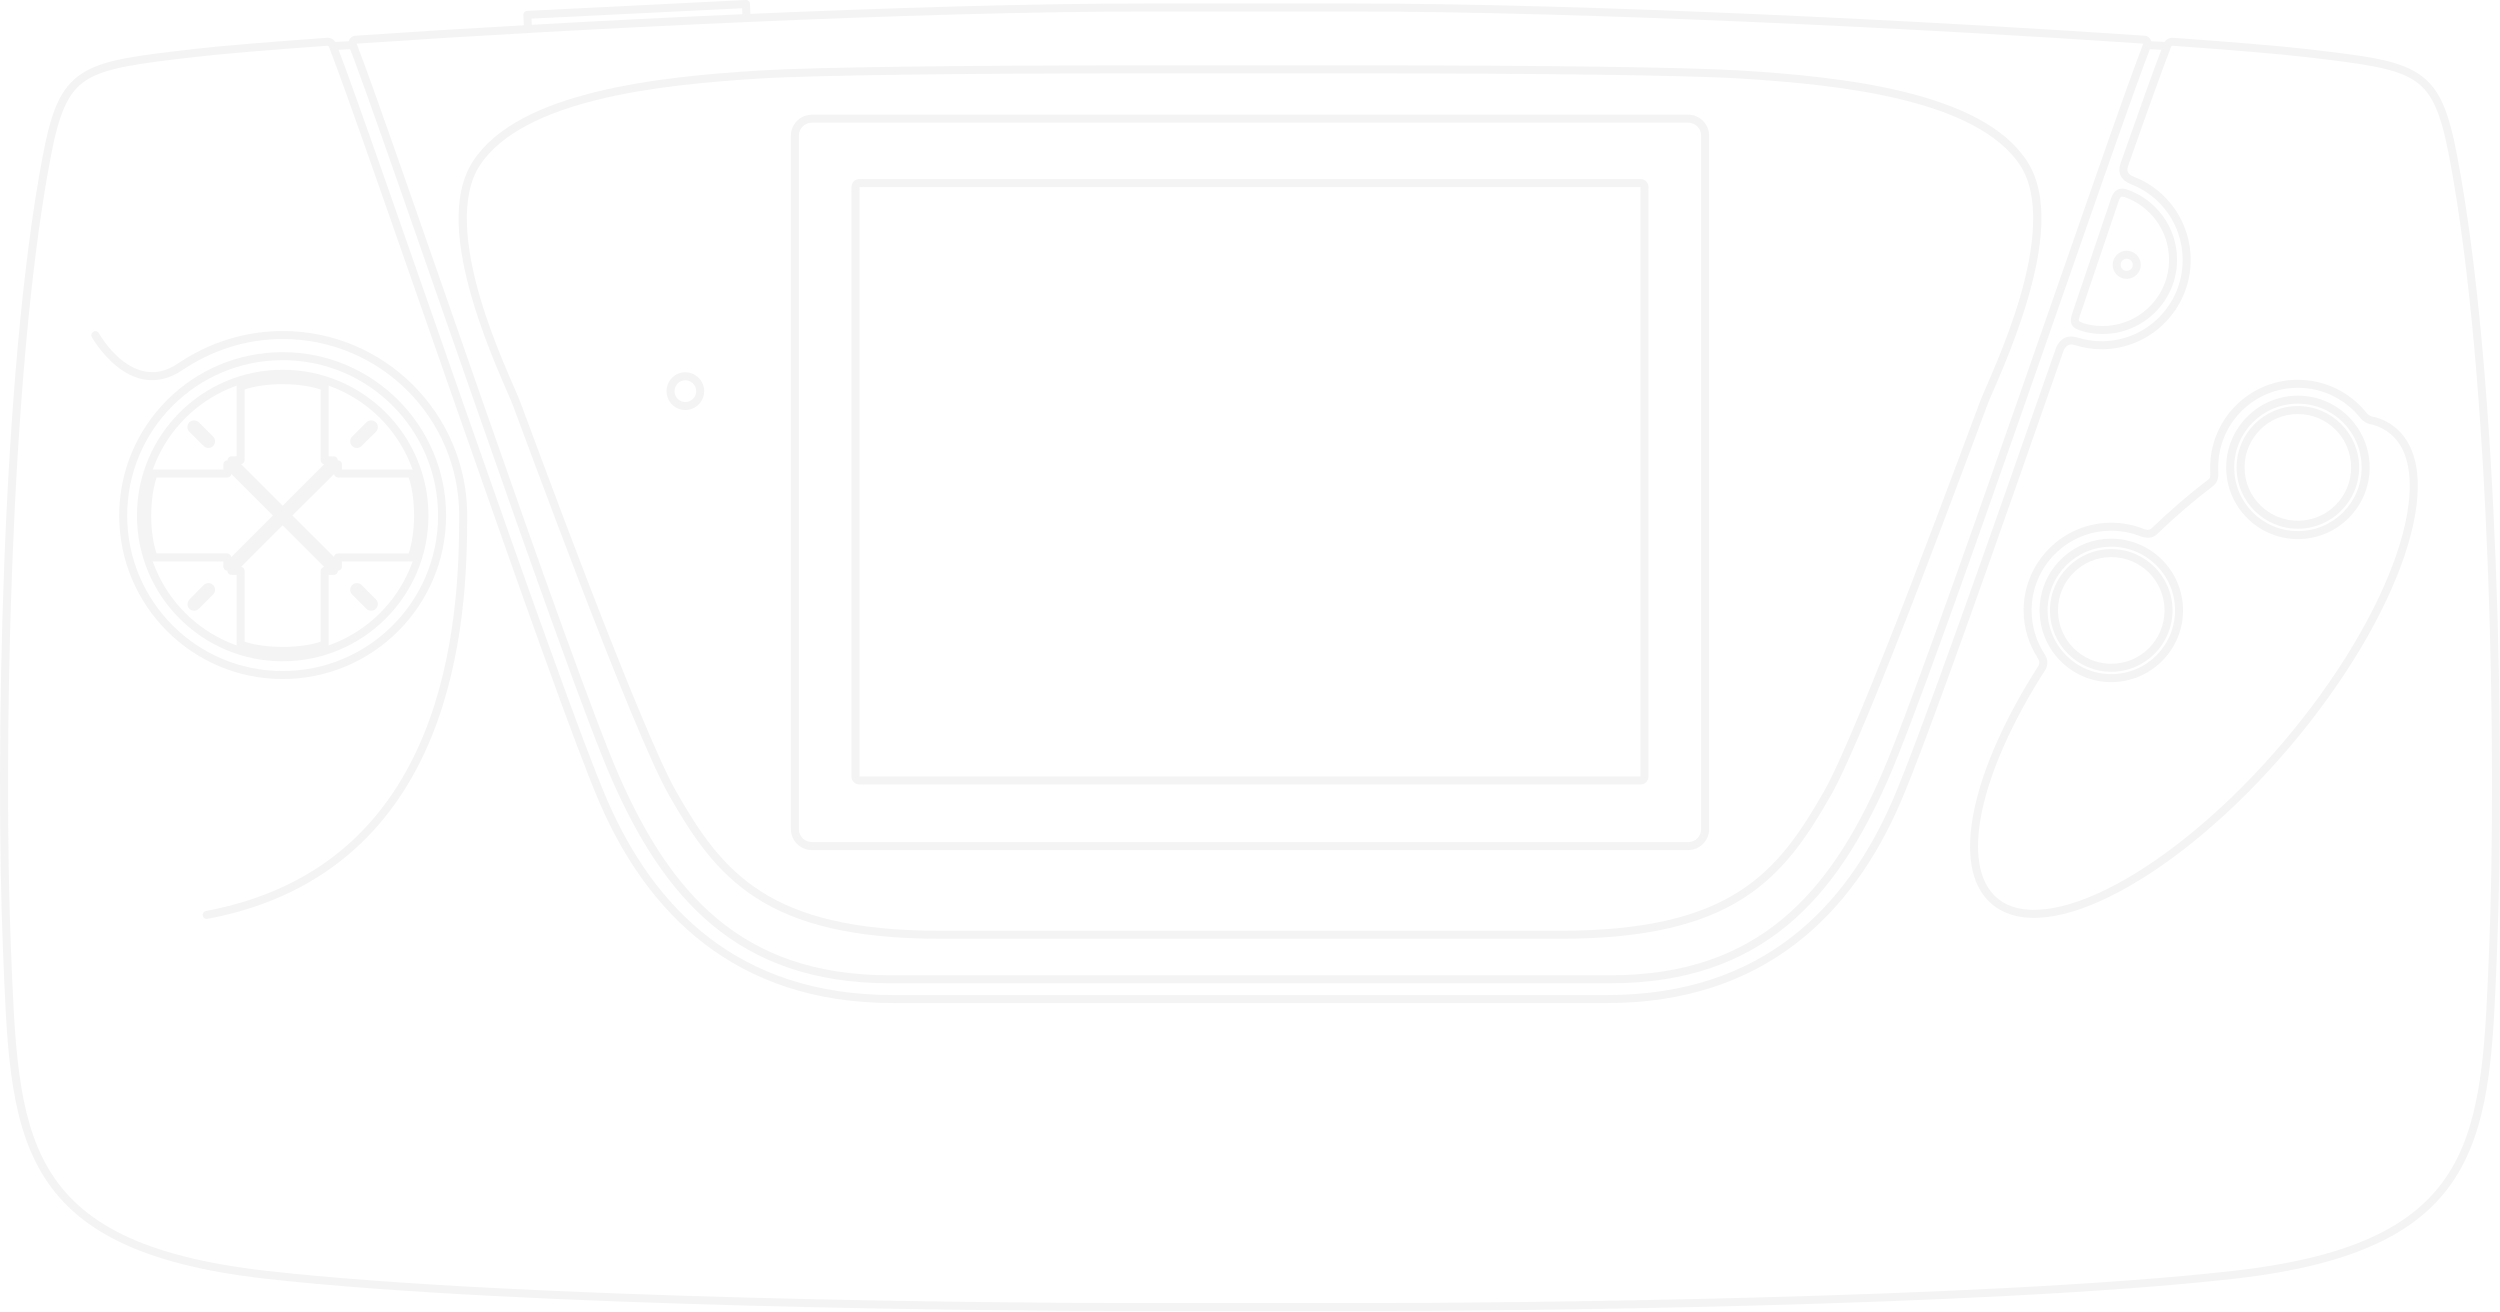
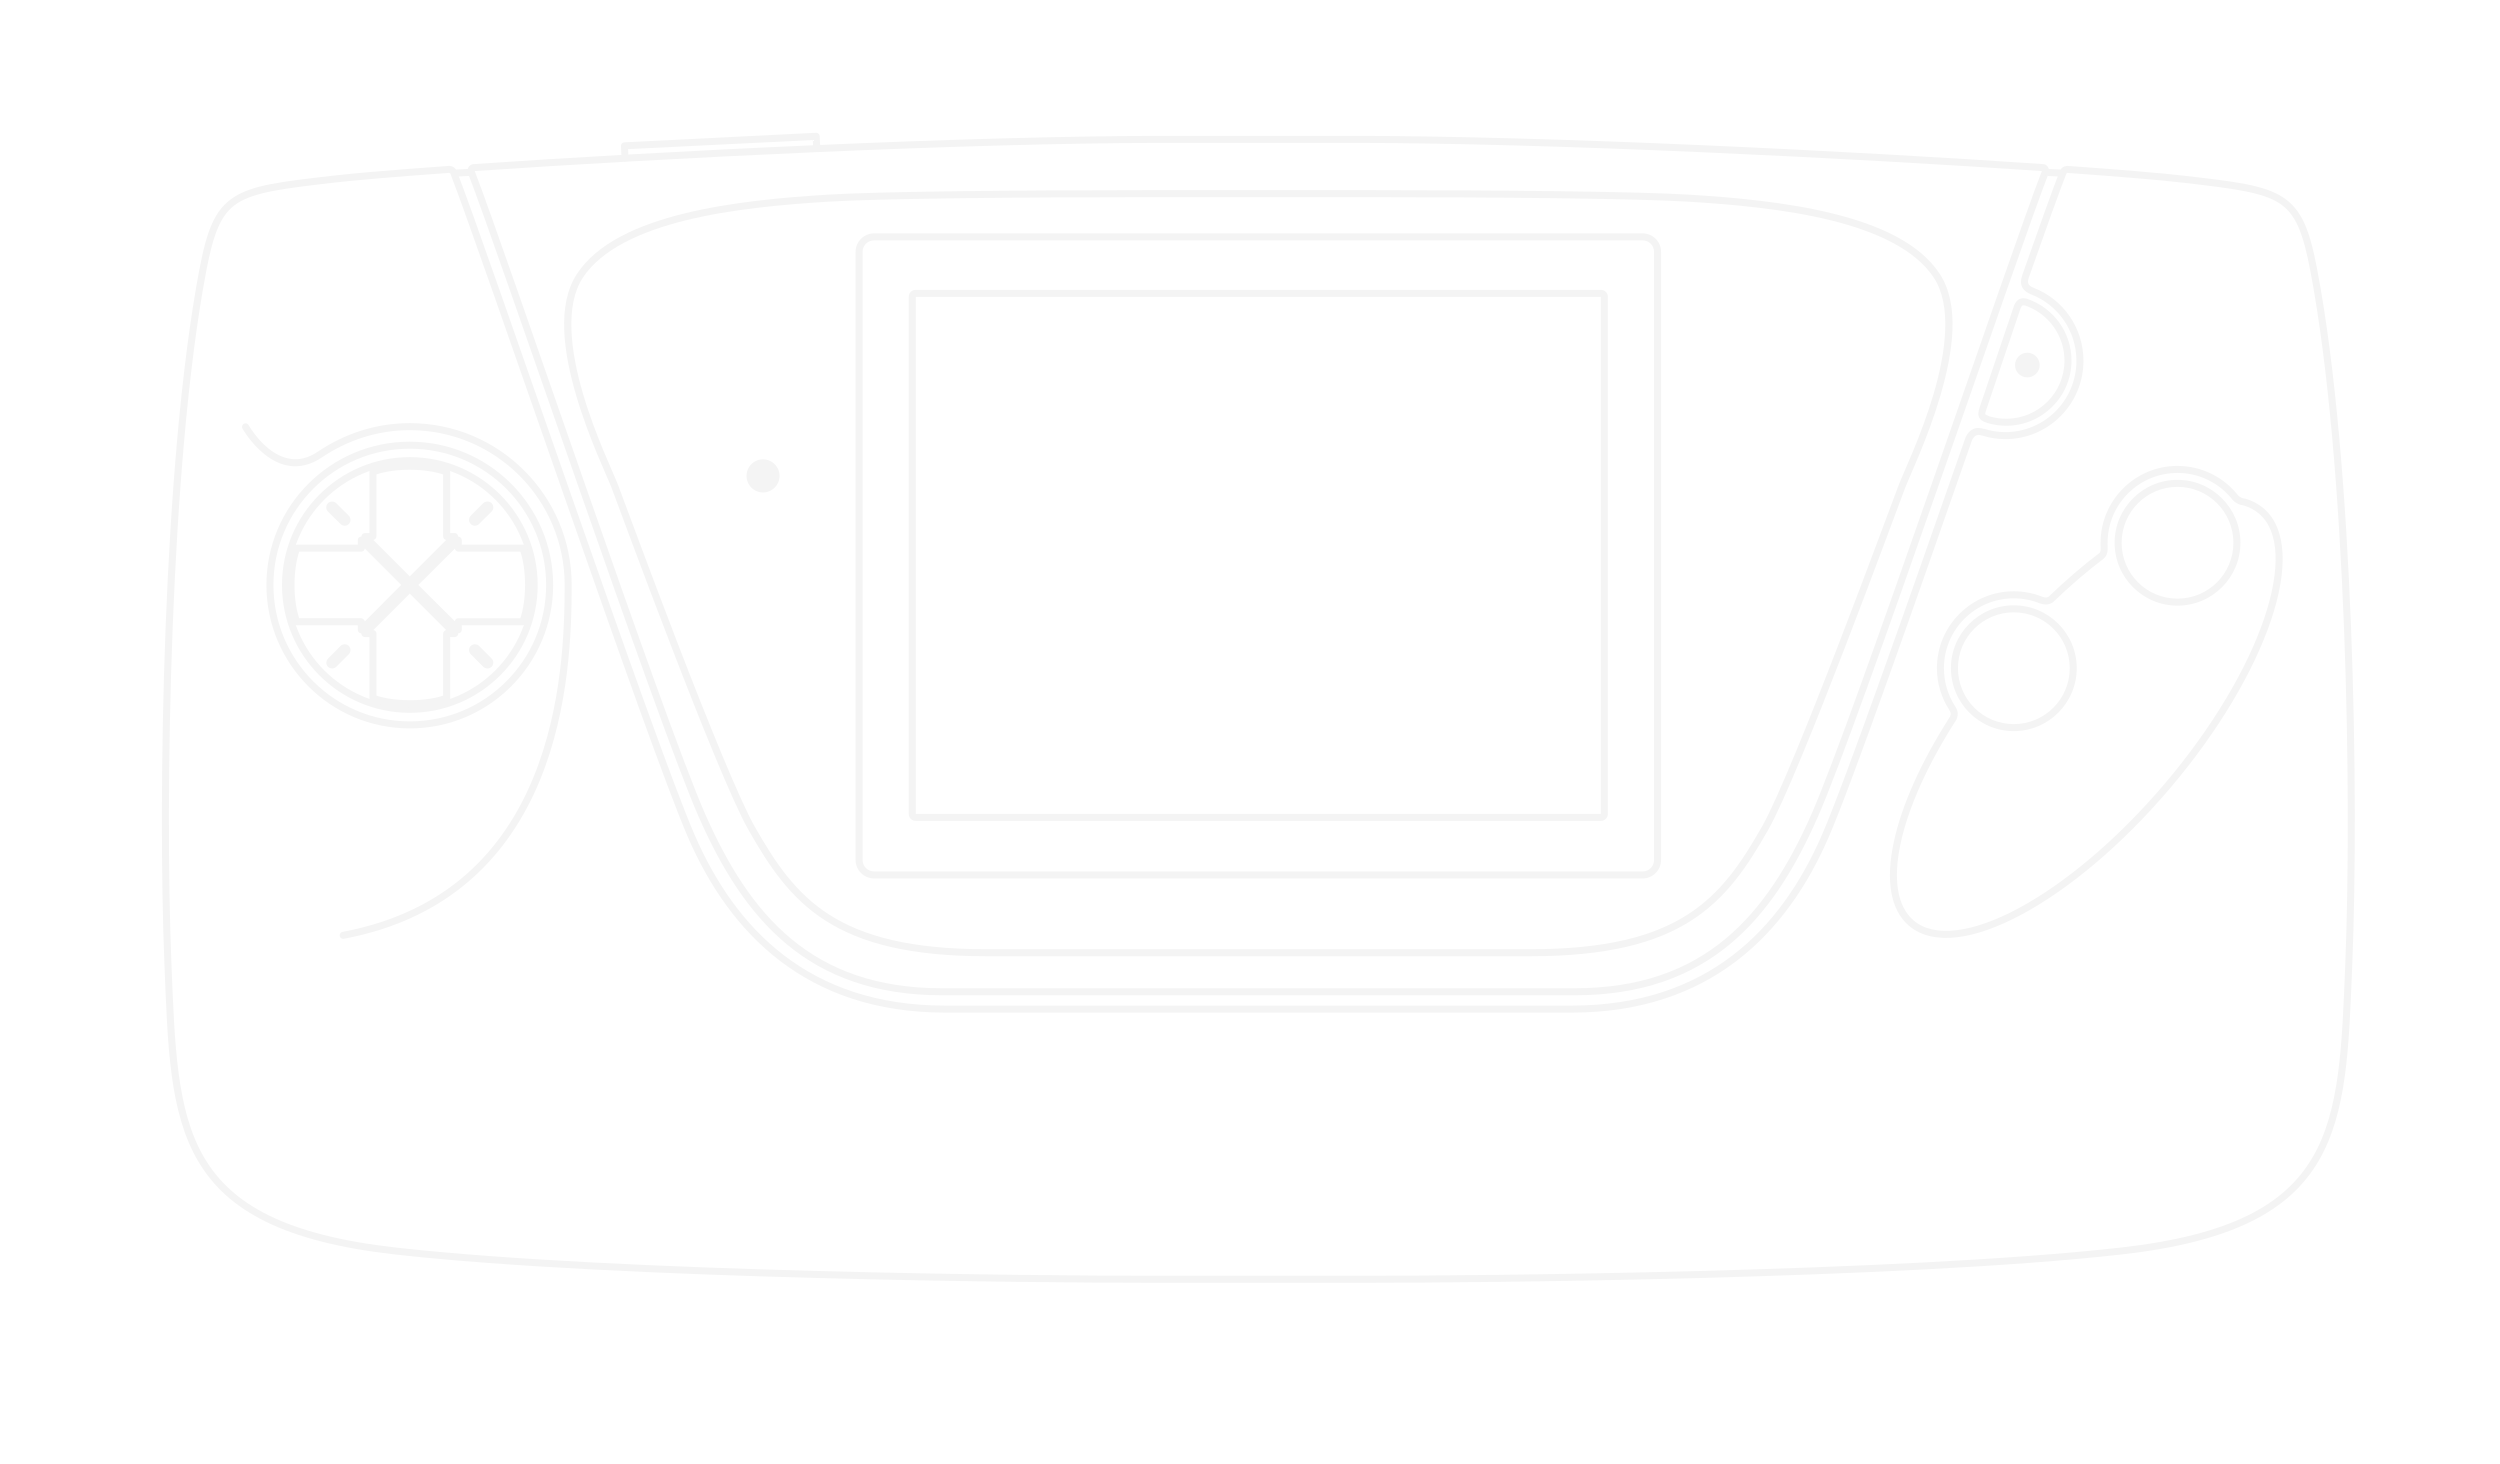
- <svg xmlns="http://www.w3.org/2000/svg" id="Layer_3" xml:space="preserve" height="327.62px" viewBox="0 0 624.731 327.625" width="624.73px" version="1.2" y="0px" x="0px">
-   <path id="line3" style="baseline-shift:baseline;block-progression:tb;color:#000000;direction:ltr;text-indent:0;text-align:start;enable-background:accumulate;text-transform:none;" fill="#f4f4f4" d="m87.781,10.281-4.5,0.219a1.001,1.001,0,1,0,0.094,2l4.5-0.219a1.001,1.001,0,1,0,-0.094,-2z" />
-   <path id="path5" style="baseline-shift:baseline;block-progression:tb;color:#000000;direction:ltr;text-indent:0;text-align:start;enable-background:accumulate;text-transform:none;" fill="#f4f4f4" d="M286.22,0.875c-57.25,0-144.63,4.423-197.6,8.062a1,1,0,0,0,-0.469,0.156c0.193-0.124-0.023,0.008-0.156,0.094s-0.33,0.21-0.5,0.406c-0.34,0.392-0.553,1.193-0.281,1.906a1,1,0,0,0,0,0.031c4.225,10.797,17.711,49.944,31.594,89.688,13.883,39.743,28.142,80.073,34.094,93.594,6.424,14.592,14.172,27.307,25.156,36.406,10.984,9.1,25.206,14.5,44.25,14.5h63.281,53.562,63.281c19.044,0,33.235-5.4,44.219-14.5s18.732-21.814,25.156-36.406c5.952-13.521,20.211-53.851,34.094-93.594s27.4-78.891,31.625-89.688a1,1,0,0,0,0,-0.031c0.271-0.713,0.028-1.514-0.312-1.906-0.16-0.197-0.33-0.322-0.46-0.407s-0.38-0.218-0.19-0.094a1,1,0,0,0,-0.47,-0.156c-52.97-3.639-140.31-8.062-197.56-8.062h-52.312zm0,2,52.312,0c57.028,0,144.1,4.399,197.06,8.031-4.323,11.064-17.708,49.995-31.562,89.656-13.88,39.74-28.19,80.18-34.03,93.44-6.357,14.441-13.991,26.878-24.625,35.688-10.634,8.81-24.27,14.031-42.938,14.031h-63.281-53.562-63.281c-18.668,0-32.335-5.222-42.969-14.031-10.64-8.81-18.24-21.25-24.6-35.69-5.84-13.26-20.18-53.7-34.06-93.44-13.86-39.659-27.242-78.589-31.565-89.654,52.965-3.632,140.06-8.031,197.1-8.031z" />
-   <path id="line7" style="baseline-shift:baseline;block-progression:tb;color:#000000;direction:ltr;text-indent:0;text-align:start;enable-background:accumulate;text-transform:none;" fill="#f4f4f4" d="m536.75,10.281a1.001,1.001,0,1,0,0.094,2l4.5,0.219a1.001,1.001,0,1,0,0.094,-2l-4.469-0.219a1,1,0,0,0,-0.219,0z" />
-   <path id="path9" style="baseline-shift:baseline;block-progression:tb;color:#000000;direction:ltr;text-indent:0;text-align:start;enable-background:accumulate;text-transform:none;" fill="#f4f4f4" d="m280.69,16.344c-38.193,0-76.669,0.401-90.938,1.281-12.803,0.79-27.763,2.113-40.969,5.375s-24.736,8.427-30.5,17.156c-5.85,8.858-3.83,22.476-0.25,34.688,3.58,12.211,8.902,23.213,10.094,26.344,1.245,3.268,8.727,23.679,17.031,45.219,8.304,21.54,17.371,44.149,22,52.281,5.858,10.293,11.836,19.326,21.875,25.75,10.039,6.424,24.04,10.156,45.812,10.156h50.906,53.25,50.875c21.772,0,35.774-3.732,45.812-10.156,10.039-6.424,16.016-15.457,21.875-25.75,4.63-8.132,13.696-30.742,22-52.281,8.304-21.54,15.817-41.95,17.062-45.219,1.192-3.131,6.483-14.133,10.062-26.344,3.58-12.211,5.631-25.83-0.219-34.688-5.74-8.731-17.27-13.896-30.47-17.158-13.21-3.262-28.17-4.585-40.97-5.375-14.27-0.881-52.77-1.281-90.97-1.281h-63.344zm0,2,63.344,0c38.18,0,76.762,0.412,90.844,1.281,12.759,0.788,27.606,2.105,40.594,5.312s24.031,8.315,29.312,16.312c5.196,7.868,3.521,21.021,0,33.031s-8.7,22.691-10.031,26.188c-1.28,3.36-8.765,23.698-17.062,45.219-8.297,21.521-17.453,44.287-21.844,52-5.818,10.221-11.593,18.903-21.219,25.062-9.626,6.16-23.208,9.844-44.75,9.844h-50.875-53.25-50.906c-21.543,0-35.093-3.684-44.719-9.844-9.626-6.16-15.401-14.841-21.219-25.062-4.391-7.713-13.578-30.479-21.875-52-8.29-21.52-15.74-41.86-17.02-45.22-1.332-3.497-6.542-14.178-10.062-26.188-3.521-12.01-5.196-25.163,0-33.031,5.281-7.998,16.325-13.105,29.312-16.312,12.988-3.208,27.865-4.525,40.625-5.312,14.082-0.869,52.633-1.281,90.812-1.281z" />
-   <path id="path11" style="baseline-shift:baseline;block-progression:tb;color:#000000;direction:ltr;text-indent:0;text-align:start;enable-background:accumulate;text-transform:none;" fill="#f4f4f4" d="m202.91,28.656c-2.894,0-5.281,2.357-5.281,5.25v173.28c0,2.894,2.387,5.25,5.281,5.25h218.94c2.894,0,5.25-2.356,5.25-5.25v-173.28c0-2.893-2.356-5.25-5.25-5.25h-218.94zm0,2,218.94,0c1.814,0,3.25,1.437,3.25,3.25v173.28c0,1.814-1.436,3.25-3.25,3.25h-218.94c-1.814,0-3.281-1.436-3.281-3.25v-173.28c0-1.813,1.467-3.25,3.281-3.25z" />
-   <path id="path13" style="baseline-shift:baseline;block-progression:tb;color:#000000;direction:ltr;text-indent:0;text-align:start;enable-background:accumulate;text-transform:none;" fill="#f4f4f4" d="m214.72,44.75c-1.063,0-1.938,0.874-1.938,1.938v147.41c0,1.063,0.874,1.938,1.938,1.938h195.28c1.063,0,1.938-0.874,1.938-1.938v-147.41c0-1.063-0.874-1.938-1.938-1.938h-195.28zm0.062,2,195.16,0,0,147.28-195.16,0,0-147.28z" />
-   <path id="circle15" style="baseline-shift:baseline;block-progression:tb;color:#000000;direction:ltr;text-indent:0;text-align:start;enable-background:accumulate;text-transform:none;" fill="#f4f4f4" d="m171.25,93.031c-2.588,0-4.688,2.13-4.688,4.719,0,2.588,2.099,4.719,4.688,4.719s4.719-2.13,4.719-4.719c0-2.588-2.13-4.719-4.719-4.719zm0,2c1.507,0,2.719,1.211,2.719,2.719,0,1.507-1.211,2.719-2.719,2.719-1.507,0-2.688-1.211-2.688-2.719,0-1.507,1.18-2.719,2.688-2.719z" />
-   <path id="circle17" style="baseline-shift:baseline;block-progression:tb;color:#000000;direction:ltr;text-indent:0;text-align:start;enable-background:accumulate;text-transform:none;" fill="#f4f4f4" d="m70.625,88c-22.545,0-40.844,18.299-40.844,40.844s18.299,40.844,40.844,40.844,40.844-18.299,40.844-40.844c0-22.54-18.3-40.84-40.845-40.84zm0,2c21.464,0,38.844,17.38,38.844,38.844s-17.38,38.844-38.844,38.844-38.844-17.38-38.844-38.844c-0.001-21.46,17.379-38.84,38.843-38.84z" />
-   <path id="circle19" style="baseline-shift:baseline;block-progression:tb;color:#000000;direction:ltr;text-indent:0;text-align:start;enable-background:accumulate;text-transform:none;" fill="#f4f4f4" d="m70.625,92.406c-20.105,0-36.406,16.333-36.406,36.438s16.302,36.406,36.406,36.406c20.105,0,36.438-16.302,36.438-36.406,0-20.105-16.333-36.438-36.438-36.438zm0,2c19.024,0,34.438,15.414,34.438,34.438s-15.414,34.406-34.438,34.406-34.406-15.383-34.406-34.406c0-19.024,15.383-34.438,34.406-34.438z" />
-   <path id="path21" style="baseline-shift:baseline;block-progression:tb;color:#000000;direction:ltr;text-indent:0;text-align:start;enable-background:accumulate;text-transform:none;" fill="#f4f4f4" d="M70.656,94c-4.033-0.01-8.062,0.471-10.906,1.625a1,1,0,0,0,-0.625,0.938v17.469h-1.281a1,1,0,0,0,-0.719,1.688l12.781,12.78a1,1,0,0,0,1.438,0l12.781-12.78a1,1,0,0,0,-0.719,-1.688h-1.281v-17.469a1,1,0,0,0,-0.625,-0.936c-2.797-1.11-6.811-1.615-10.844-1.625zm0,2c3.588,0.009,7.076,0.52,9.469,1.344v17.594,0.094a1,1,0,0,0,0.875,0.97l-10.375,10.38-10.375-10.38a1,1,0,0,0,0.531,-0.281l0.062-0.062a1,1,0,0,0,0.281,-0.72v-17.594c2.421-0.852,5.941-1.355,9.531-1.346z" />
-   <path id="path23" style="baseline-shift:baseline;block-progression:tb;color:#000000;direction:ltr;text-indent:0;text-align:start;enable-background:accumulate;text-transform:none;" fill="#f4f4f4" d="m56.594,115.06a1,1,0,0,0,-0.781,1v1.281h-17.469a1,1,0,0,0,-0.906,0.625c-1.11,2.797-1.646,6.81-1.656,10.844-0.01,4.033,0.502,8.062,1.656,10.906a1,1,0,0,0,0.906,0.594h17.469v1.312a1,1,0,0,0,1.719,0.688l12.78-12.77a1,1,0,0,0,0,-1.406l-12.781-12.78a1,1,0,0,0,-0.938,-0.281zm1.219,3.375,10.375,10.375-10.375,10.406a1,1,0,0,0,-0.282,-0.54l-0.093-0.07a1,1,0,0,0,-0.688,-0.31h-17.625c-0.849-2.421-1.353-5.911-1.344-9.5,0.009-3.587,0.521-7.076,1.344-9.469h17.625,0.062a1,1,0,0,0,1,-0.906z" />
-   <path id="path25" style="baseline-shift:baseline;block-progression:tb;color:#000000;direction:ltr;text-indent:0;text-align:start;enable-background:accumulate;text-transform:none;" fill="#f4f4f4" d="m70.406,128.88a1,1,0,0,0,-0.5,0.281l-12.781,12.78a1,1,0,0,0,0.719,1.719h1.281v17.438a1,1,0,0,0,0.656,0.938c2.797,1.111,6.779,1.615,10.812,1.625,4.033,0.01,8.062-0.47,10.906-1.625a1,1,0,0,0,0.625,-0.938v-17.438h1.281a1,1,0,0,0,0.72,-1.72l-12.781-12.78a1,1,0,0,0,-0.938,-0.281zm0.219,2.406,10.375,10.375a1,1,0,0,0,-0.5,0.281l-0.094,0.06a1,1,0,0,0,-0.281,0.719v17.625c-2.421,0.85-5.941,1.321-9.531,1.312-3.588-0.009-7.076-0.488-9.469-1.312v-17.625-0.062a1,1,0,0,0,-0.875,-1l10.375-10.375z" />
-   <path id="path27" style="baseline-shift:baseline;block-progression:tb;color:#000000;direction:ltr;text-indent:0;text-align:start;enable-background:accumulate;text-transform:none;" fill="#f4f4f4" d="m84.312,115.06a1,1,0,0,0,-0.594,0.281l-12.78,12.78a1,1,0,0,0,0,1.406l12.781,12.781a1,1,0,0,0,1.719,-0.688v-1.312h17.469a1,1,0,0,0,0.906,-0.625c1.111-2.797,1.646-6.779,1.656-10.812,0.01-4.033-0.502-8.062-1.656-10.906a1,1,0,0,0,-0.906,-0.625h-17.469v-1.281a1,1,0,0,0,-1.125,-1zm-0.844,3.406a1,1,0,0,0,0.25,0.5l0.094,0.094a1,1,0,0,0,0.688,0.281h17.625c0.85,2.42,1.353,5.941,1.344,9.531-0.009,3.576-0.525,7.045-1.344,9.438h-17.625-0.062a1,1,0,0,0,-1,0.844l-10.37-10.34,10.407-10.34z" />
-   <path id="path29" style="baseline-shift:baseline;block-progression:tb;color:#000000;direction:ltr;text-indent:0;text-align:start;enable-background:accumulate;text-transform:none;" fill="#f4f4f4" d="m48.5,105.06c-0.43-0-0.865,0.147-1.188,0.469-0.643,0.643-0.643,1.732,0,2.375l3.594,3.562c0.645,0.643,1.699,0.643,2.344,0,0.643-0.643,0.643-1.732,0-2.375l-3.562-3.562c-0.323-0.31-0.758-0.46-1.188-0.46z" />
-   <path id="path31" style="baseline-shift:baseline;block-progression:tb;color:#000000;direction:ltr;text-indent:0;text-align:start;enable-background:accumulate;text-transform:none;" fill="#f4f4f4" d="m52.094,145.72c-0.43,0-0.865,0.147-1.188,0.469l-3.562,3.594v0.031c-0.624,0.645-0.667,1.676-0.031,2.312,0.644,0.647,1.73,0.643,2.375,0l3.562-3.562c0.644-0.644,0.645-1.73,0-2.375-0.322-0.322-0.727-0.469-1.156-0.469z" />
-   <path id="path33" style="baseline-shift:baseline;block-progression:tb;color:#000000;direction:ltr;text-indent:0;text-align:start;enable-background:accumulate;text-transform:none;" fill="#f4f4f4" d="m89.188,145.72c-0.43-0-0.866,0.148-1.188,0.469-0.647,0.644-0.644,1.731,0,2.375l3.562,3.562c0.644,0.646,1.73,0.647,2.375,0,0.648-0.643,0.643-1.701,0-2.344l-3.562-3.59c-0.322-0.322-0.758-0.469-1.188-0.469z" />
-   <path id="path35" style="baseline-shift:baseline;block-progression:tb;color:#000000;direction:ltr;text-indent:0;text-align:start;enable-background:accumulate;text-transform:none;" fill="#f4f4f4" d="m92.75,105.06c-0.43,0-0.865,0.145-1.188,0.469l-3.562,3.56c-0.644,0.644-0.645,1.73,0,2.375,0.644,0.642,1.7,0.642,2.344,0l3.594-3.562c0.648-0.643,0.647-1.73,0-2.375-0.322-0.323-0.758-0.469-1.188-0.469z" />
-   <path id="path37" style="baseline-shift:baseline;block-progression:tb;color:#000000;direction:ltr;text-indent:0;text-align:start;enable-background:accumulate;text-transform:none;" fill="#f4f4f4" d="M81.812,9.438c-15.176,1.085-26.889,2.059-33.343,2.812-14.202,1.657-22.483,2.557-27.969,6.094-2.743,1.768-4.722,4.213-6.219,7.562-1.497,3.35-2.568,7.614-3.625,13.188-10.452,55.103-11.834,150.69-9.938,197.62,0.947,23.423,1.356,42.288,9.656,56.344s24.438,22.933,56.062,26.5c63.093,7.117,186.15,8.062,213.16,8.062h65.562c27.006,0,150.03-0.945,213.12-8.062,31.625-3.567,47.762-12.444,56.062-26.5,8.3-14.056,8.741-32.92,9.688-56.344,1.897-46.939,0.483-142.52-9.969-197.62-1.057-5.573-2.128-9.838-3.625-13.188-1.497-3.35-3.476-5.794-6.219-7.562-5.486-3.536-13.735-4.437-27.938-6.094-6.455-0.753-18.168-1.728-33.344-2.812a1,1,0,0,0,-0.219,0c-0.461,0.062-0.926,0.2-1.312,0.5-0.374,0.29-0.59,0.713-0.75,1.125-0.002,0.005-0.029-0.005-0.031,0-0.002,0.005,0.002,0.027,0,0.031-1.912,4.886-5.739,15.571-10.656,29.562-0.005,0.013,0.005,0.018,0,0.031-0.402,1.134-0.471,2.28,0,3.25,0.475,0.979,1.426,1.675,2.594,2.125,7.561,2.917,12.875,10.294,12.875,18.906,0,11.225-9.056,20.312-20.281,20.312-2.104,0-4.125-0.344-6.031-0.938v0.031c-1.252-0.414-2.398-0.343-3.281,0.125-0.883,0.468-1.446,1.236-1.844,1.969a1,1,0,0,0,-0.094,0.156c-16.073,46.068-34.382,98.273-40.969,113.41-11.581,26.604-32.426,48.625-71.344,48.625h-60.438-57.594-60.438c-38.918,0-59.763-22.021-71.344-48.625-5.781-13.282-20.603-55.141-35-96.312-14.392-41.155-28.385-81.626-32.688-92.625-0.003-0.008,0.003-0.023,0-0.031h-0.031c-0.179-0.423-0.395-0.846-0.769-1.137-0.385-0.299-0.852-0.438-1.312-0.5a1,1,0,0,0,-0.188,0zm0.031,2c0.119,0.028,0.229,0.077,0.25,0.094,0.029,0.023,0.079,0.044,0.156,0.25a1,1,0,0,0,0,0.031c4.224,10.795,18.257,51.386,32.656,92.562s29.137,82.926,35.031,96.469c11.773,27.046,33.509,49.812,73.188,49.812h60.438,57.594,60.438c39.678,0,61.414-22.766,73.188-49.812,6.709-15.416,24.907-67.4,40.969-113.44,0.008-0.015,0.023-0.016,0.031-0.031,0.28-0.503,0.617-0.891,1-1.094,0.394-0.209,0.861-0.315,1.719-0.031a1,1,0,0,0,0.031,0c2.096,0.653,4.319,1.031,6.625,1.031,12.306,0,22.281-10.007,22.281-22.312,0-9.44-5.833-17.57-14.156-20.781-0.874-0.337-1.31-0.735-1.5-1.125-0.19-0.391-0.232-0.901,0.062-1.719,4.93-14.024,8.78-24.734,10.66-29.536a1,1,0,0,0,0,-0.031c0.077-0.206,0.127-0.227,0.156-0.25,0.019-0.015,0.127-0.069,0.219-0.094,15.101,1.08,26.795,2.07,33.156,2.812,14.201,1.657,22.301,2.671,27.125,5.781,2.412,1.555,4.087,3.626,5.469,6.719,1.382,3.093,2.423,7.205,3.469,12.719,10.378,54.72,11.828,150.4,9.938,197.19-0.947,23.44-1.493,41.975-9.406,55.375s-23.228,22.028-54.562,25.562c-62.825,7.087-185.95,8.031-212.91,8.031h-65.562c-26.96,0-150.08-0.944-212.91-8.031-31.337-3.54-46.683-12.17-54.596-25.57-7.913-13.4-8.428-31.93-9.375-55.37-1.89-46.79-0.472-142.47,9.906-197.19,1.046-5.513,2.118-9.626,3.5-12.719,1.382-3.093,3.057-5.164,5.469-6.719,4.824-3.11,12.893-4.125,27.094-5.781,6.36-0.742,18.055-1.732,33.156-2.812z" />
-   <path id="path39" style="baseline-shift:baseline;block-progression:tb;color:#000000;direction:ltr;text-indent:0;text-align:start;enable-background:accumulate;text-transform:none;" fill="#f4f4f4" d="m531.31,47.281c-0.616-0.154-1.326-0.239-2.031,0.062-0.705,0.302-1.21,0.935-1.562,1.781a1,1,0,0,0,-0.031,0.062l-9.812,29.031v0.031c-0.22,0.602-0.348,1.124-0.375,1.625-0.028,0.51,0.068,1.026,0.344,1.438,0.552,0.822,1.352,1.036,2.156,1.344a1,1,0,0,0,0.094,0.031c1.7,0.513,3.479,0.781,5.344,0.781,10.246,0,18.594-8.316,18.594-18.562,0-8.168-5.282-15.112-12.625-17.594a1,1,0,0,0,-0.094,-0.031zm-1.25,1.906c0.096-0.041,0.345-0.064,0.75,0.031,0.017,0.004,0.014-0.004,0.031,0,6.498,2.24,11.188,8.416,11.188,15.688,0,9.166-7.428,16.562-16.594,16.562-1.669,0-3.267-0.23-4.781-0.688-0.722-0.285-1.129-0.523-1.156-0.562-0.014-0.021-0.042-0.022-0.031-0.219s0.094-0.554,0.281-1.062a1,1,0,0,0,0,-0.031l9.812-29c0.012-0.028,0.02-0.005,0.031-0.031v-0.031c0.211-0.464,0.377-0.617,0.469-0.656z" />
-   <path id="circle41" style="baseline-shift:baseline;block-progression:tb;color:#000000;direction:ltr;text-indent:0;text-align:start;enable-background:accumulate;text-transform:none;" fill="#f4f4f4" d="m531.44,62.656c-1.929,0-3.5,1.602-3.5,3.531s1.571,3.5,3.5,3.5,3.531-1.571,3.531-3.5-1.602-3.531-3.531-3.531zm0,2c0.849,0,1.531,0.683,1.531,1.531,0,0.849-0.683,1.5-1.531,1.5-0.849,0-1.5-0.651-1.5-1.5s0.651-1.531,1.5-1.531z" />
-   <path id="circle43" style="baseline-shift:baseline;block-progression:tb;color:#000000;direction:ltr;text-indent:0;text-align:start;enable-background:accumulate;text-transform:none;" fill="#f4f4f4" d="m527.59,134.62c-9.887,0-17.906,8.02-17.906,17.906,0,9.887,8.02,17.938,17.906,17.938,9.887,0,17.938-8.051,17.938-17.938,0-9.887-8.051-17.906-17.938-17.906zm0,2c8.806,0,15.938,7.1,15.938,15.906,0,8.806-7.132,15.938-15.938,15.938-8.806,0-15.906-7.132-15.906-15.938,0-8.806,7.1-15.906,15.906-15.906z" />
-   <path id="circle45" style="baseline-shift:baseline;block-progression:tb;color:#000000;direction:ltr;text-indent:0;text-align:start;enable-background:accumulate;text-transform:none;" fill="#f4f4f4" d="m527.59,137.22c-8.449,0-15.312,6.864-15.312,15.312,0,8.449,6.864,15.344,15.312,15.344,8.449,0,15.312-6.895,15.312-15.344,0-8.449-6.864-15.312-15.312-15.312zm0,2c7.368,0,13.312,5.945,13.312,13.312,0,7.368-5.945,13.344-13.312,13.344-7.368,0-13.312-5.976-13.312-13.344,0-7.368,5.945-13.312,13.312-13.312z" />
-   <path id="circle47" style="baseline-shift:baseline;block-progression:tb;color:#000000;direction:ltr;text-indent:0;text-align:start;enable-background:accumulate;text-transform:none;" fill="#f4f4f4" d="m574.22,98.875c-9.887,0-17.906,8.051-17.906,17.938,0,9.887,8.02,17.906,17.906,17.906,9.887,0,17.938-8.02,17.938-17.906,0-9.887-8.051-17.938-17.938-17.938zm0,2c8.806,0,15.938,7.132,15.938,15.938,0,8.806-7.132,15.906-15.938,15.906-8.806,0-15.906-7.1-15.906-15.906,0-8.806,7.1-15.938,15.906-15.938z" />
-   <path id="circle49" style="baseline-shift:baseline;block-progression:tb;color:#000000;direction:ltr;text-indent:0;text-align:start;enable-background:accumulate;text-transform:none;" fill="#f4f4f4" d="m574.22,101.47c-8.449,0-15.312,6.895-15.312,15.344,0,8.449,6.863,15.312,15.312,15.312,8.449,0,15.312-6.863,15.312-15.312,0-8.449-6.863-15.344-15.312-15.344zm0,2c7.368,0,13.312,5.976,13.312,13.344,0,7.368-5.944,13.312-13.312,13.312-7.368,0-13.312-5.944-13.312-13.312,0-7.368,5.944-13.344,13.312-13.344z" />
-   <path id="path51" style="baseline-shift:baseline;block-progression:tb;color:#000000;direction:ltr;text-indent:0;text-align:start;enable-background:accumulate;text-transform:none;" fill="#f4f4f4" d="m574.22,94.906c-12.087,0-21.906,9.819-21.906,21.906,0,0.225-0.008,0.432,0,0.656,0,0.011-0,0.021,0,0.031,0.001,0.57,0.057,1.111,0,1.5-0.059,0.397-0.153,0.583-0.406,0.781-4.746,3.6-9.557,7.734-14.344,12.344-0.586,0.399-1.055,0.328-1.812,0.062-0.009-0.004-0.022,0.004-0.031,0-2.514-1.006-5.257-1.562-8.125-1.562-12.086,0-21.906,9.819-21.906,21.906,0,4.347,1.281,8.404,3.469,11.812a1,1,0,0,0,0,0.031c0.256,0.394,0.387,0.697,0.438,0.969,0.045,0.244,0.037,0.506-0.125,0.875-0.018,0.041-0.009,0.049-0.031,0.094-8.301,12.941-13.852,25.422-16.062,35.875-2.215,10.476-1.124,19.082,4.375,23.75,3.453,2.931,8.22,3.895,13.688,3.25,5.468-0.645,11.697-2.89,18.375-6.469,13.355-7.157,28.481-19.705,42.312-36s23.765-33.253,28.656-47.594c2.446-7.17,3.627-13.687,3.375-19.188-0.252-5.5-1.984-10.038-5.438-12.969-1.517-1.287-3.278-2.191-5.25-2.75a1,1,0,0,0,-0.22,-0.02c-0.295-0.013-1.101-0.205-1.781-0.906-4.011-5.103-10.261-8.375-17.25-8.375zm0,2c6.4,0,12.075,3.003,15.719,7.688a1,1,0,0,0,0.094,0.094c0.989,1.02,2.067,1.352,2.875,1.438,0.009,0.001,0.022-0.001,0.031,0,1.714,0.49,3.218,1.288,4.5,2.375,2.93,2.487,4.483,6.394,4.719,11.531,0.235,5.137-0.891,11.463-3.281,18.469-4.779,14.012-14.588,30.805-28.281,46.938-13.694,16.133-28.669,28.538-41.719,35.531-6.525,3.496-12.549,5.616-17.656,6.219-5.107,0.603-9.226-0.294-12.156-2.781-4.666-3.961-5.891-11.687-3.75-21.812,2.141-10.126,7.611-22.462,15.844-35.281a1,1,0,0,0,0.062,-0.094c0.376-0.761,0.469-1.57,0.344-2.25-0.125-0.68-0.439-1.207-0.75-1.688-1.988-3.098-3.125-6.791-3.125-10.75,0-11.007,8.901-19.906,19.906-19.906,2.622,0,5.117,0.518,7.406,1.438a1,1,0,0,0,0.031,0c1.016,0.36,2.423,0.558,3.656-0.281a1,1,0,0,0,0.125,-0.094c4.776-4.608,9.592-8.731,14.312-12.312,0.722-0.565,1.053-1.396,1.156-2.094,0.103-0.698,0.031-1.332,0.031-1.812a1,1,0,0,0,0,-0.031c-0.008-0.211,0-0.413,0-0.625,0-11.007,8.9-19.906,19.906-19.906z" />
-   <path id="path53" style="baseline-shift:baseline;block-progression:tb;color:#000000;direction:ltr;text-indent:0;text-align:start;enable-background:accumulate;text-transform:none;" fill="#f4f4f4" d="m70.625,82.719c-9.727,0-18.702,3.082-26.188,8.125-2.87,1.933-5.399,2.386-7.719,2.062-2.32-0.323-4.46-1.451-6.25-2.875-3.58-2.848-5.75-6.75-5.75-6.75a1.008,1.008,0,1,0,-1.75,1s2.322,4.163,6.281,7.312c1.98,1.575,4.398,2.924,7.188,3.312,2.79,0.389,5.909-0.24,9.125-2.406,7.187-4.843,15.76-7.781,25.062-7.781,24.384,0,44.125,19.742,44.125,44.125,0,12.826-0.663,34.745-8.906,54.812s-23.924,38.261-54.375,44a1.002,1.002,0,1,0,0.375,1.969c31.089-5.859,47.452-24.714,55.875-45.219,8.423-20.505,9.031-42.67,9.031-55.562,0-25.463-20.661-46.125-46.125-46.125z" />
-   <path id="polyline55" style="baseline-shift:baseline;block-progression:tb;color:#000000;direction:ltr;text-indent:0;text-align:start;enable-background:accumulate;text-transform:none;" fill="#f4f4f4" d="M186.34,0,131.75,2.719a1,1,0,0,0,-0.969,1.062l0.16,3.469a1.001,1.001,0,1,0,2,-0.094l-0.125-2.5,52.625-2.594,0.125,2.469a1.001,1.001,0,1,0,2,-0.094l-0.156-3.5a1,1,0,0,0,-1.06,-0.937z" />
+ <svg xmlns="http://www.w3.org/2000/svg" version="1.2" baseProfile="tiny" id="Layer_3" x="0px" y="0px" width="598.189px" height="350.26px" viewBox="0 0 598.189 350.26" xml:space="preserve">
+   <path id="line3" fill="#F4F4F4" d="M112.46,40.406l-3.78,0.184c-0.464,0.021-0.823,0.414-0.802,0.878  c0.021,0.464,0.414,0.823,0.877,0.803c0.001,0,0.002,0,0.003,0l3.78-0.184c0.464-0.021,0.822-0.414,0.802-0.878  c-0.021-0.463-0.414-0.823-0.877-0.802C112.462,40.406,112.461,40.406,112.46,40.406z" />
+   <path id="path5" fill="#F4F4F4" d="M279.126,32.507c-48.083,0-121.473,3.714-165.961,6.771c-0.14,0.01-0.275,0.055-0.394,0.131  c0.162-0.104-0.02,0.007-0.131,0.079c-0.112,0.071-0.277,0.176-0.42,0.341c-0.285,0.329-0.464,1.002-0.236,1.601  c0,0.009,0,0.018,0,0.026c3.549,9.068,14.875,41.947,26.536,75.328c11.66,33.379,23.636,67.252,28.635,78.608  c5.396,12.256,11.903,22.935,21.128,30.577c9.225,7.644,21.17,12.179,37.166,12.179h53.148h44.986h53.148  c15.995,0,27.915-4.535,37.139-12.179c9.227-7.643,15.733-18.321,21.128-30.577c5.001-11.356,16.976-45.229,28.636-78.608  s23.013-66.259,26.562-75.328c0-0.009,0-0.018,0-0.026c0.228-0.599,0.022-1.272-0.263-1.601c-0.135-0.166-0.277-0.271-0.386-0.342  c-0.109-0.072-0.32-0.183-0.16-0.079c-0.119-0.076-0.254-0.121-0.395-0.131c-44.489-3.057-117.845-6.771-165.928-6.771  L279.126,32.507L279.126,32.507z M279.126,34.187h43.937c47.896,0,121.026,3.695,165.508,6.745  c-3.632,9.292-14.872,41.99-26.509,75.301c-11.657,33.377-23.676,67.343-28.581,78.479c-5.339,12.129-11.752,22.574-20.682,29.975  c-8.933,7.398-20.386,11.784-36.063,11.784h-53.148H278.6h-53.148c-15.679,0-27.158-4.386-36.089-11.784  c-8.937-7.4-15.319-17.848-20.661-29.976c-4.905-11.137-16.949-45.102-28.606-78.479c-11.641-33.309-22.88-66.005-26.511-75.299  C158.068,37.881,231.218,34.187,279.126,34.187L279.126,34.187z" />
+   <path id="line7" fill="#F4F4F4" d="M489.543,40.406c-0.465,0.021-0.823,0.414-0.804,0.877c0.021,0.464,0.414,0.823,0.878,0.803  c0.001,0,0.003,0,0.004,0l3.779,0.184c0.464,0.023,0.858-0.334,0.881-0.798c0.023-0.463-0.334-0.858-0.798-0.881  c-0.001,0-0.002,0-0.004,0l-3.753-0.184C489.665,40.4,489.603,40.4,489.543,40.406L489.543,40.406z" />
+   <path id="path9" fill="#F4F4F4" d="M274.481,45.499c-32.078,0-64.393,0.336-76.377,1.076c-10.753,0.664-23.318,1.775-34.41,4.515  c-11.091,2.739-20.775,7.078-25.616,14.409c-4.913,7.439-3.216,18.877-0.21,29.134c3.006,10.256,7.477,19.496,8.478,22.126  c1.046,2.745,7.33,19.888,14.304,37.979c6.975,18.091,14.59,37.081,18.478,43.911c4.92,8.645,9.941,16.231,18.373,21.627  s20.191,8.53,38.477,8.53h42.755h44.724h42.729c18.286,0,30.046-3.135,38.477-8.53c8.432-5.396,13.451-12.982,18.373-21.627  c3.888-6.831,11.502-25.82,18.477-43.911c6.976-18.091,13.284-35.233,14.331-37.979c1.002-2.629,5.444-11.87,8.451-22.126  c3.006-10.256,4.729-21.694-0.185-29.134c-4.821-7.333-14.504-11.671-25.592-14.411c-11.095-2.74-23.659-3.851-34.41-4.514  c-11.984-0.74-44.319-1.076-76.403-1.076h-53.202L274.481,45.499z M274.481,47.179h53.202c32.066,0,64.471,0.346,76.299,1.076  c10.716,0.661,23.186,1.768,34.094,4.461c10.909,2.694,20.184,6.983,24.618,13.7c4.364,6.608,2.957,17.655,0,27.742  c-2.957,10.087-7.307,19.058-8.424,21.996c-1.076,2.821-7.362,19.903-14.331,37.979c-6.968,18.075-14.658,37.196-18.346,43.675  c-4.887,8.583-9.736,15.876-17.821,21.048c-8.086,5.174-19.493,8.269-37.586,8.269h-42.729h-44.724h-42.755  c-18.093,0-29.474-3.095-37.559-8.269c-8.085-5.173-12.935-12.465-17.822-21.048c-3.687-6.479-11.403-25.6-18.372-43.675  c-6.963-18.074-13.22-35.158-14.295-37.979c-1.119-2.938-5.495-11.908-8.451-21.996c-2.957-10.086-4.364-21.133,0-27.742  c4.435-6.717,13.711-11.007,24.619-13.7c10.908-2.694,23.403-3.8,34.121-4.462c11.827-0.73,44.205-1.076,76.271-1.076  L274.481,47.179z" />
+   <path id="path11" fill="#F4F4F4" d="M209.155,55.84c-2.43,0-4.435,1.979-4.435,4.409v145.537c0,2.431,2.005,4.409,4.435,4.409  H393.04c2.431,0,4.409-1.979,4.409-4.409V60.249c0-2.43-1.979-4.409-4.409-4.409H209.155z M209.155,57.519H393.04  c1.523,0,2.729,1.208,2.729,2.73v145.537c0,1.522-1.206,2.729-2.729,2.729H209.155c-1.523,0-2.756-1.207-2.756-2.729V60.249  C206.399,58.727,207.631,57.519,209.155,57.519z" />
+   <path id="path13" fill="#F4F4F4" d="M219.074,69.356c-0.893,0-1.627,0.734-1.627,1.627v123.808c0,0.892,0.734,1.627,1.627,1.627  h164.013c0.894,0,1.627-0.735,1.627-1.627V70.984c0-0.894-0.733-1.627-1.627-1.627H219.074z M219.127,71.036h163.912v123.699  H219.127V71.036z" />
+   <path id="circle15" fill="#F4F4F4" d="M182.564,109.907c-2.173,0-3.937,1.789-3.937,3.963c0,2.174,1.763,3.963,3.937,3.963  c2.174,0,3.963-1.788,3.963-3.963C186.527,111.696,184.738,109.907,182.564,109.907z" />
+   <path id="circle17" fill="#F4F4F4" d="M98.051,105.682c-18.936,0-34.304,15.369-34.304,34.304c0,18.936,15.369,34.305,34.304,34.305  c18.935,0,34.304-15.369,34.304-34.305c0-18.931-15.37-34.3-34.305-34.3L98.051,105.682z M98.051,107.361  c18.027,0,32.625,14.597,32.625,32.624c0,18.028-14.597,32.625-32.625,32.625s-32.625-14.597-32.625-32.625  c-0.001-18.023,14.596-32.621,32.624-32.621L98.051,107.361z" />
+   <path id="circle19" fill="#F4F4F4" d="M98.051,109.382c-16.886,0-30.577,13.718-30.577,30.603c0,16.887,13.692,30.577,30.577,30.577  c16.886,0,30.604-13.691,30.604-30.577C128.654,123.1,114.937,109.382,98.051,109.382z M98.051,111.062  c15.978,0,28.924,12.946,28.924,28.924c0,15.979-12.946,28.897-28.924,28.897s-28.897-12.92-28.897-28.897  S82.074,111.062,98.051,111.062z" />
+   <path id="path21" fill="#F4F4F4" d="M98.077,110.721c-3.387-0.008-6.771,0.396-9.16,1.365c-0.32,0.129-0.528,0.442-0.525,0.787  v14.672h-1.076c-0.463,0.004-0.837,0.383-0.833,0.847c0.001,0.212,0.083,0.417,0.229,0.571l10.734,10.734  c0.323,0.333,0.854,0.342,1.188,0.02c0.006-0.007,0.013-0.013,0.02-0.02l10.734-10.734c0.319-0.337,0.305-0.868-0.033-1.187  c-0.154-0.146-0.358-0.229-0.571-0.23h-1.076v-14.672c0.003-0.345-0.205-0.657-0.525-0.786c-2.349-0.932-5.72-1.356-9.108-1.365  L98.077,110.721z M98.077,112.4c3.014,0.008,5.943,0.437,7.953,1.129v14.777v0.079c0.009,0.417,0.322,0.763,0.735,0.815  l-8.713,8.718l-8.714-8.718c0.17-0.031,0.326-0.114,0.446-0.236l0.052-0.053c0.157-0.162,0.243-0.38,0.237-0.605v-14.777  c2.033-0.716,4.99-1.138,8.004-1.13L98.077,112.4z" />
+   <path id="path23" fill="#F4F4F4" d="M86.267,128.409c-0.392,0.087-0.666,0.439-0.656,0.84v1.076H70.938  c-0.336,0.007-0.635,0.214-0.761,0.525c-0.933,2.349-1.383,5.72-1.391,9.108c-0.009,3.387,0.421,6.771,1.391,9.16  c0.133,0.301,0.431,0.496,0.761,0.499H85.61v1.103c0.003,0.464,0.382,0.837,0.847,0.833c0.225-0.002,0.44-0.094,0.597-0.256  l10.733-10.726c0.323-0.327,0.323-0.854,0-1.181l-10.734-10.734c-0.204-0.211-0.502-0.3-0.788-0.236L86.267,128.409z M87.29,131.244  l8.714,8.714l-8.714,8.74c-0.03-0.172-0.113-0.331-0.237-0.454l-0.078-0.059c-0.151-0.159-0.359-0.252-0.578-0.26H71.594  c-0.713-2.033-1.136-4.965-1.128-7.979c0.008-3.012,0.437-5.943,1.128-7.953h14.803h0.053c0.435,0.002,0.798-0.328,0.839-0.761  L87.29,131.244z" />
+   <path id="path25" fill="#F4F4F4" d="M97.867,140.016c-0.16,0.036-0.306,0.118-0.42,0.236l-10.734,10.734  c-0.333,0.323-0.342,0.854-0.02,1.188c0.163,0.169,0.389,0.261,0.624,0.256h1.076v14.646c0,0.353,0.22,0.667,0.551,0.787  c2.349,0.934,5.694,1.357,9.081,1.366c3.387,0.008,6.771-0.396,9.16-1.366c0.32-0.129,0.528-0.442,0.524-0.787V152.43h1.076  c0.464,0.012,0.85-0.354,0.862-0.817c0.006-0.236-0.087-0.463-0.257-0.627l-10.734-10.734  C98.452,140.041,98.153,139.952,97.867,140.016L97.867,140.016z M98.051,142.037l8.713,8.714c-0.16,0.036-0.306,0.118-0.42,0.236  l-0.079,0.05c-0.156,0.161-0.241,0.379-0.236,0.604v14.802c-2.033,0.715-4.989,1.11-8.004,1.103  c-3.014-0.008-5.943-0.41-7.953-1.103v-14.802v-0.053c0.003-0.426-0.313-0.787-0.735-0.84l8.714-8.714V142.037z" />
+   <path id="path27" fill="#F4F4F4" d="M109.546,128.409c-0.188,0.02-0.364,0.104-0.499,0.236l-10.734,10.733  c-0.324,0.327-0.324,0.854,0,1.181l10.734,10.734c0.323,0.333,0.854,0.342,1.188,0.02c0.162-0.156,0.254-0.371,0.256-0.597v-1.103  h14.672c0.335-0.007,0.635-0.213,0.761-0.525c0.933-2.349,1.382-5.694,1.391-9.081c0.008-3.388-0.421-6.772-1.391-9.16  c-0.126-0.312-0.426-0.518-0.761-0.525h-14.672v-1.076c0.003-0.464-0.37-0.843-0.833-0.847  C109.622,128.401,109.584,128.403,109.546,128.409L109.546,128.409z M108.838,131.27c0.029,0.157,0.101,0.303,0.21,0.42l0.079,0.079  c0.155,0.15,0.362,0.234,0.577,0.236h14.803c0.714,2.033,1.136,4.99,1.129,8.005c-0.008,3.003-0.441,5.917-1.129,7.926h-14.803  h-0.052c-0.417-0.005-0.775,0.297-0.84,0.708l-8.709-8.684l8.74-8.685L108.838,131.27z" />
+   <path id="path29" fill="#F4F4F4" d="M79.468,120.01c-0.361,0-0.727,0.123-0.997,0.394c-0.54,0.541-0.54,1.455,0,1.995l3.019,2.992  c0.542,0.54,1.427,0.54,1.968,0c0.541-0.541,0.541-1.455,0-1.994l-2.992-2.993c-0.271-0.26-0.637-0.386-0.998-0.386V120.01z" />
+   <path id="path31" fill="#F4F4F4" d="M82.487,154.16c-0.361,0-0.727,0.123-0.997,0.394l-2.992,3.018v0.026  c-0.524,0.542-0.561,1.408-0.026,1.942c0.541,0.543,1.453,0.54,1.995,0l2.992-2.992c0.541-0.541,0.542-1.453,0-1.995  C83.188,154.283,82.848,154.16,82.487,154.16L82.487,154.16z" />
+   <path id="path33" fill="#F4F4F4" d="M113.642,154.16c-0.361,0-0.728,0.124-0.998,0.394c-0.543,0.541-0.541,1.454,0,1.995  l2.992,2.992c0.541,0.542,1.454,0.543,1.995,0c0.545-0.541,0.54-1.429,0-1.969l-2.991-3.015c-0.271-0.271-0.637-0.394-0.998-0.394  L113.642,154.16z" />
+   <path id="path35" fill="#F4F4F4" d="M116.633,120.01c-0.361,0-0.727,0.122-0.998,0.394l-2.992,2.99  c-0.541,0.541-0.542,1.453,0,1.995c0.541,0.539,1.428,0.539,1.969,0l3.018-2.992c0.545-0.54,0.544-1.454,0-1.995  c-0.27-0.271-0.636-0.394-0.997-0.394L116.633,120.01z" />
+   <path id="path37" fill="#F4F4F4" d="M107.447,39.698c-12.747,0.911-22.584,1.73-28.004,2.362  c-11.929,1.392-18.883,2.148-23.491,5.119c-2.303,1.485-3.965,3.538-5.223,6.352c-1.257,2.813-2.156,6.395-3.044,11.076  c-8.778,46.281-9.938,126.563-8.346,165.978c0.795,19.674,1.139,35.518,8.11,47.323s20.524,19.261,47.085,22.257  c52.991,5.979,156.345,6.772,179.03,6.772h55.065c22.682,0,126.008-0.794,178.996-6.772c26.562-2.996,40.115-10.451,47.086-22.257  s7.341-27.648,8.137-47.323c1.593-39.422,0.405-119.7-8.373-165.978c-0.888-4.681-1.787-8.263-3.044-11.076  c-1.258-2.813-2.92-4.867-5.224-6.352c-4.606-2.97-11.535-3.726-23.465-5.119c-5.421-0.632-15.259-1.451-28.005-2.362  c-0.062-0.007-0.123-0.007-0.184,0c-0.388,0.052-0.777,0.168-1.103,0.42c-0.314,0.244-0.496,0.599-0.63,0.945  c-0.001,0.005-0.025-0.004-0.026,0s0.001,0.022,0,0.026c-1.605,4.104-4.82,13.078-8.949,24.829c-0.004,0.011,0.004,0.016,0,0.026  c-0.338,0.952-0.396,1.915,0,2.729c0.398,0.822,1.197,1.407,2.179,1.785c6.35,2.45,10.813,8.646,10.813,15.879  c0,9.427-7.604,17.06-17.033,17.06c-1.767,0-3.465-0.289-5.065-0.788v0.026c-1.051-0.348-2.015-0.288-2.757,0.105  c-0.741,0.393-1.214,1.038-1.548,1.653c-0.03,0.042-0.057,0.085-0.079,0.131c-13.499,38.692-28.876,82.539-34.409,95.251  c-9.726,22.344-27.233,40.841-59.921,40.841h-50.761h-48.372h-50.761c-32.687,0-50.194-18.497-59.92-40.841  c-4.855-11.155-17.304-46.313-29.396-80.891c-12.088-34.566-23.841-68.557-27.455-77.795c-0.002-0.007,0.002-0.02,0-0.026h-0.026  c-0.151-0.355-0.332-0.71-0.646-0.954c-0.323-0.251-0.716-0.368-1.102-0.42c-0.052-0.005-0.105-0.005-0.158,0L107.447,39.698z   M107.473,41.378c0.1,0.023,0.192,0.064,0.21,0.079c0.025,0.019,0.067,0.037,0.131,0.21c0,0.009,0,0.018,0,0.026  c3.548,9.066,15.334,43.158,27.428,77.742c12.093,34.583,24.471,69.648,29.422,81.022c9.888,22.716,28.144,41.837,61.469,41.837  h50.761h48.373h50.762c33.323,0,51.58-19.121,61.469-41.837c5.635-12.946,20.919-56.608,34.409-95.276  c0.007-0.013,0.02-0.014,0.026-0.026c0.234-0.422,0.519-0.748,0.84-0.918c0.331-0.176,0.724-0.265,1.443-0.026  c0.009,0,0.018,0,0.026,0c1.761,0.548,3.627,0.866,5.564,0.866c10.335,0,18.714-8.404,18.714-18.739  c0-7.928-4.9-14.757-11.891-17.454c-0.734-0.283-1.1-0.617-1.259-0.945s-0.195-0.757,0.052-1.444  c4.141-11.778,7.374-20.773,8.953-24.807c0-0.009,0-0.018,0-0.026c0.064-0.172,0.107-0.191,0.131-0.21  c0.017-0.012,0.107-0.058,0.185-0.079c12.683,0.907,22.505,1.739,27.847,2.362c11.928,1.392,18.73,2.243,22.783,4.855  c2.025,1.306,3.431,3.045,4.592,5.643c1.161,2.597,2.035,6.052,2.914,10.682c8.717,45.959,9.934,126.318,8.347,165.617  c-0.796,19.687-1.254,35.254-7.901,46.509c-6.646,11.255-19.508,18.501-45.825,21.469c-52.766,5.953-156.177,6.745-178.82,6.745  h-55.064c-22.643,0-126.05-0.792-178.82-6.745c-26.319-2.973-39.208-10.221-45.854-21.475c-6.646-11.256-7.079-26.818-7.874-46.505  c-1.587-39.298-0.397-119.659,8.32-165.617c0.878-4.631,1.779-8.085,2.939-10.683c1.161-2.598,2.567-4.337,4.593-5.643  c4.052-2.612,10.829-3.464,22.756-4.856c5.341-0.623,15.164-1.455,27.847-2.362L107.473,41.378z" />
+   <path id="path39" fill="#F4F4F4" d="M484.975,71.482c-0.519-0.129-1.114-0.201-1.707,0.052c-0.591,0.253-1.016,0.785-1.313,1.496  c-0.01,0.018-0.018,0.035-0.026,0.053l-8.24,24.382v0.026c-0.185,0.505-0.293,0.944-0.315,1.365  c-0.023,0.429,0.057,0.863,0.289,1.208c0.463,0.69,1.135,0.87,1.811,1.128c0.025,0.01,0.052,0.019,0.079,0.026  c1.427,0.432,2.921,0.657,4.487,0.657c8.605,0,15.618-6.984,15.618-15.59c0-6.86-4.438-12.692-10.604-14.777  C485.026,71.499,485.001,71.49,484.975,71.482L484.975,71.482z M483.924,73.083c0.08-0.034,0.29-0.054,0.631,0.026  c0.013,0.004,0.011-0.003,0.026,0c5.456,1.881,9.396,7.069,9.396,13.176c0,7.698-6.239,13.91-13.938,13.91  c-1.401,0-2.743-0.193-4.015-0.577c-0.606-0.24-0.949-0.439-0.972-0.473c-0.011-0.018-0.036-0.018-0.026-0.184  c0.009-0.166,0.079-0.465,0.236-0.892c0-0.009,0-0.018,0-0.026l8.241-24.357c0.011-0.024,0.017-0.004,0.026-0.026v-0.026  C483.708,73.245,483.847,73.116,483.924,73.083L483.924,73.083z" />
+   <path id="circle41" fill="#F4F4F4" d="M485.083,84.396c-1.62,0-2.939,1.346-2.939,2.966c0,1.621,1.319,2.939,2.939,2.939  s2.966-1.319,2.966-2.939C488.049,85.741,486.703,84.396,485.083,84.396z" />
+   <path id="circle43" fill="#F4F4F4" d="M481.849,144.837c-8.304,0-15.038,6.735-15.038,15.039c0,8.304,6.735,15.066,15.038,15.066  c8.304,0,15.066-6.762,15.066-15.066C496.915,151.573,490.153,144.837,481.849,144.837z M481.849,146.517  c7.396,0,13.388,5.963,13.388,13.359c0,7.396-5.99,13.386-13.388,13.386c-7.396,0-13.358-5.99-13.358-13.386  C468.49,152.48,474.454,146.517,481.849,146.517z" />
+   <path id="circle47" fill="#F4F4F4" d="M521.014,114.815c-8.304,0-15.04,6.761-15.04,15.065c0,8.304,6.736,15.039,15.04,15.039  c8.303,0,15.065-6.735,15.065-15.039C536.079,121.578,529.317,114.815,521.014,114.815L521.014,114.815z M521.014,116.495  c7.396,0,13.386,5.99,13.386,13.386c0,7.396-5.99,13.359-13.386,13.359c-7.396,0-13.359-5.963-13.359-13.359  C507.654,122.485,513.617,116.495,521.014,116.495z" />
+   <path id="path51" fill="#F4F4F4" d="M521.014,111.481c-10.152,0-18.399,8.247-18.399,18.399c0,0.189-0.006,0.363,0,0.551  c0.001,0.009,0,0.018,0,0.026c0.001,0.479,0.048,0.933,0,1.26c-0.049,0.333-0.128,0.489-0.341,0.656  c-3.986,3.023-8.026,6.496-12.048,10.367c-0.492,0.335-0.886,0.276-1.521,0.053c-0.008-0.004-0.019,0.003-0.026,0  c-2.112-0.845-4.415-1.313-6.824-1.313c-10.15,0-18.399,8.247-18.399,18.398c0,3.652,1.076,7.058,2.914,9.921  c0,0.009,0,0.017,0,0.026c0.215,0.331,0.326,0.586,0.368,0.814c0.037,0.206,0.03,0.424-0.105,0.734  c-0.015,0.034-0.008,0.042-0.026,0.079c-6.972,10.869-11.634,21.352-13.49,30.131c-1.861,8.8-0.944,16.026,3.675,19.947  c2.9,2.462,6.903,3.271,11.496,2.729c4.592-0.541,9.824-2.428,15.433-5.433c11.217-6.011,23.922-16.55,35.537-30.236  c11.616-13.686,19.961-27.928,24.068-39.973c2.054-6.022,3.047-11.496,2.835-16.116c-0.212-4.62-1.667-8.431-4.567-10.893  c-1.274-1.081-2.753-1.84-4.409-2.31c-0.061-0.012-0.123-0.018-0.185-0.017c-0.248-0.011-0.925-0.172-1.496-0.761  c-3.369-4.286-8.618-7.034-14.488-7.034L521.014,111.481z M521.014,113.162c5.375,0,10.141,2.522,13.202,6.457  c0.023,0.028,0.05,0.054,0.078,0.079c0.832,0.856,1.736,1.135,2.414,1.207c0.008,0.001,0.021-0.001,0.026,0  c1.44,0.411,2.703,1.082,3.78,1.995c2.461,2.089,3.765,5.371,3.963,9.685s-0.748,9.627-2.756,15.512  c-4.015,11.768-12.252,25.873-23.753,39.423c-11.501,13.55-24.078,23.969-35.039,29.842c-5.48,2.937-10.54,4.717-14.829,5.223  c-4.29,0.507-7.748-0.246-10.209-2.336c-3.919-3.326-4.949-9.815-3.149-18.319c1.798-8.504,6.392-18.865,13.307-29.632  c0.019-0.025,0.036-0.051,0.053-0.079c0.315-0.639,0.394-1.318,0.289-1.89c-0.106-0.571-0.368-1.013-0.63-1.417  c-1.67-2.602-2.625-5.704-2.625-9.029c0-9.245,7.476-16.719,16.718-16.719c2.201,0,4.298,0.435,6.222,1.207c0.008,0,0.017,0,0.025,0  c0.854,0.302,2.035,0.469,3.071-0.236c0.036-0.023,0.071-0.05,0.104-0.079c4.012-3.87,8.056-7.333,12.021-10.34  c0.606-0.475,0.885-1.172,0.971-1.758c0.087-0.586,0.026-1.119,0.026-1.522c0-0.009,0-0.018,0-0.026c-0.006-0.177,0-0.347,0-0.525  c0-9.245,7.475-16.719,16.719-16.719L521.014,113.162z" />
+   <path id="path53" fill="#F4F4F4" d="M98.051,101.246c-8.17,0-15.708,2.588-21.995,6.824c-2.41,1.624-4.535,2.004-6.483,1.732  s-3.746-1.219-5.249-2.415c-3.007-2.392-4.83-5.669-4.83-5.669c-0.229-0.407-0.746-0.551-1.153-0.322  c-0.407,0.229-0.551,0.746-0.322,1.153c0.001,0.003,0.003,0.006,0.005,0.009c0,0,1.95,3.496,5.276,6.142  c1.662,1.322,3.693,2.456,6.036,2.782s4.963-0.202,7.664-2.021c6.036-4.067,13.237-6.535,21.049-6.535  c20.48,0,37.06,16.581,37.06,37.06c0,10.772-0.557,29.182-7.48,46.036c-6.923,16.854-20.093,32.134-45.668,36.954  c-0.457,0.086-0.758,0.526-0.672,0.981c0.085,0.459,0.525,0.759,0.982,0.673c0.001,0,0.003-0.001,0.005-0.001  c26.111-4.921,39.854-20.757,46.929-37.978c7.075-17.223,7.585-35.838,7.585-46.667C136.79,118.6,119.437,101.246,98.051,101.246  L98.051,101.246z" />
+   <path id="polyline55" fill="#F4F4F4" d="M195.238,31.772l-45.85,2.283c-0.463,0.014-0.829,0.401-0.814,0.865  c0,0.009,0,0.019,0.001,0.027l0.134,2.914c0.021,0.464,0.414,0.823,0.877,0.802c0.464-0.021,0.824-0.414,0.803-0.878  c0-0.001,0-0.002,0-0.003l-0.105-2.1l44.199-2.178l0.105,2.073c0.021,0.464,0.414,0.823,0.877,0.802  c0.464-0.021,0.823-0.414,0.802-0.877c0-0.001,0-0.002,0-0.003l-0.131-2.939c-0.028-0.463-0.426-0.816-0.889-0.787c0,0,0,0,0,0  H195.238z" />
</svg>
